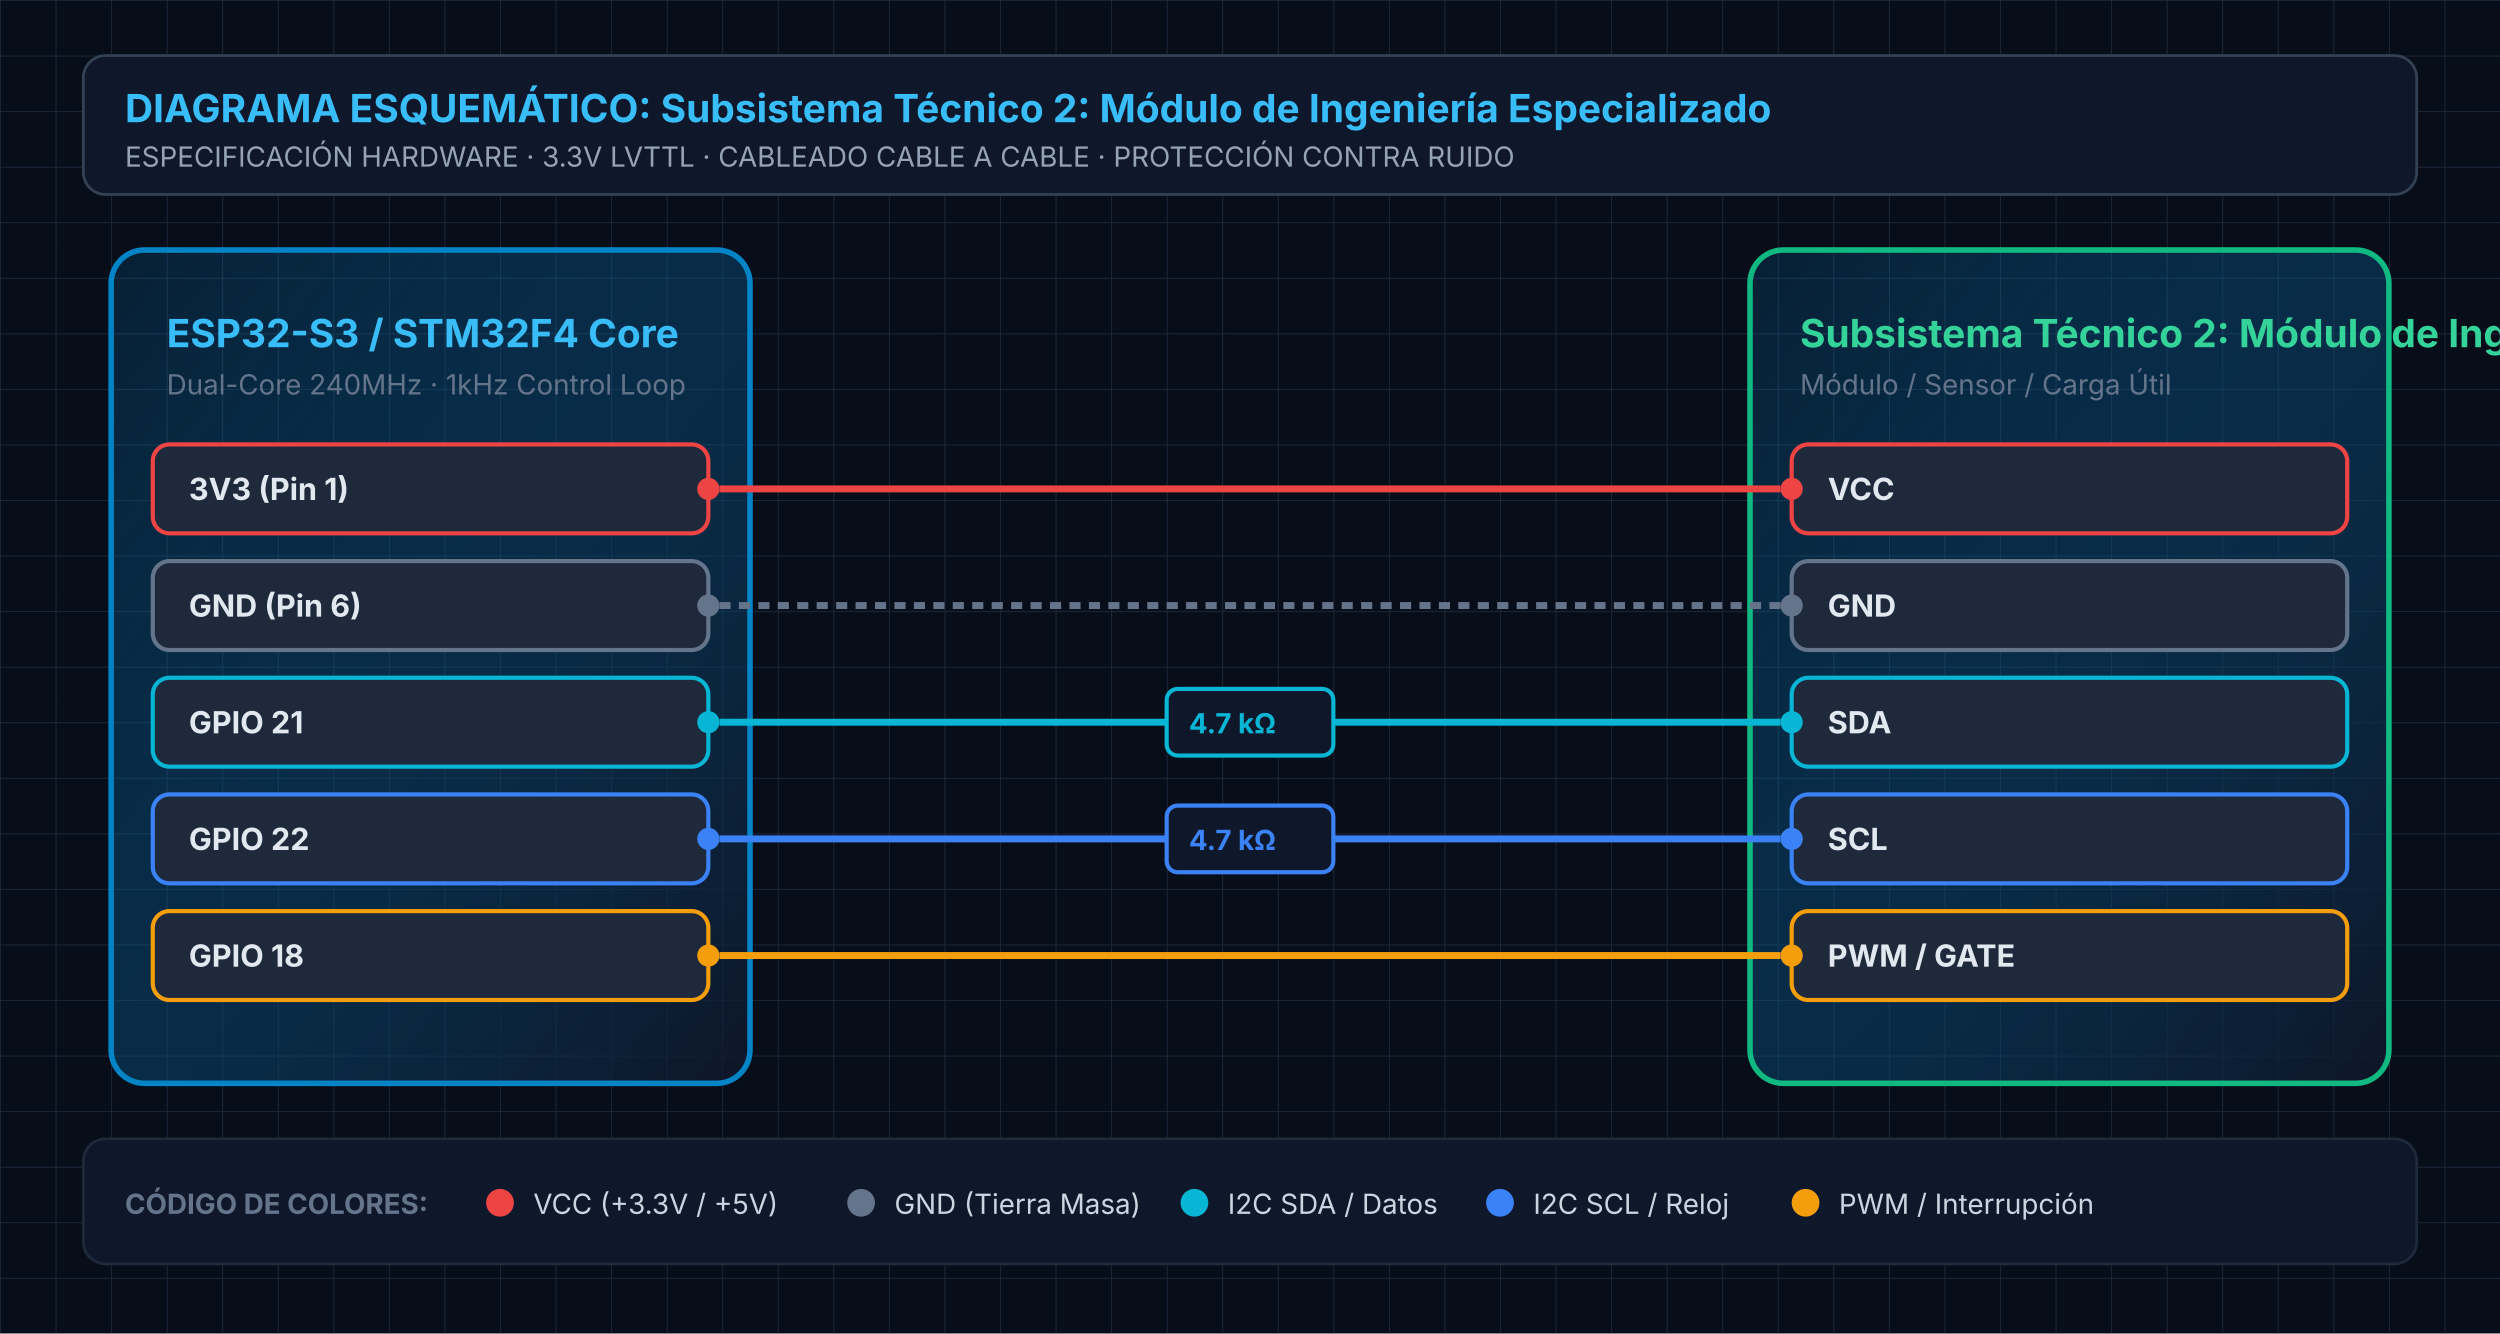
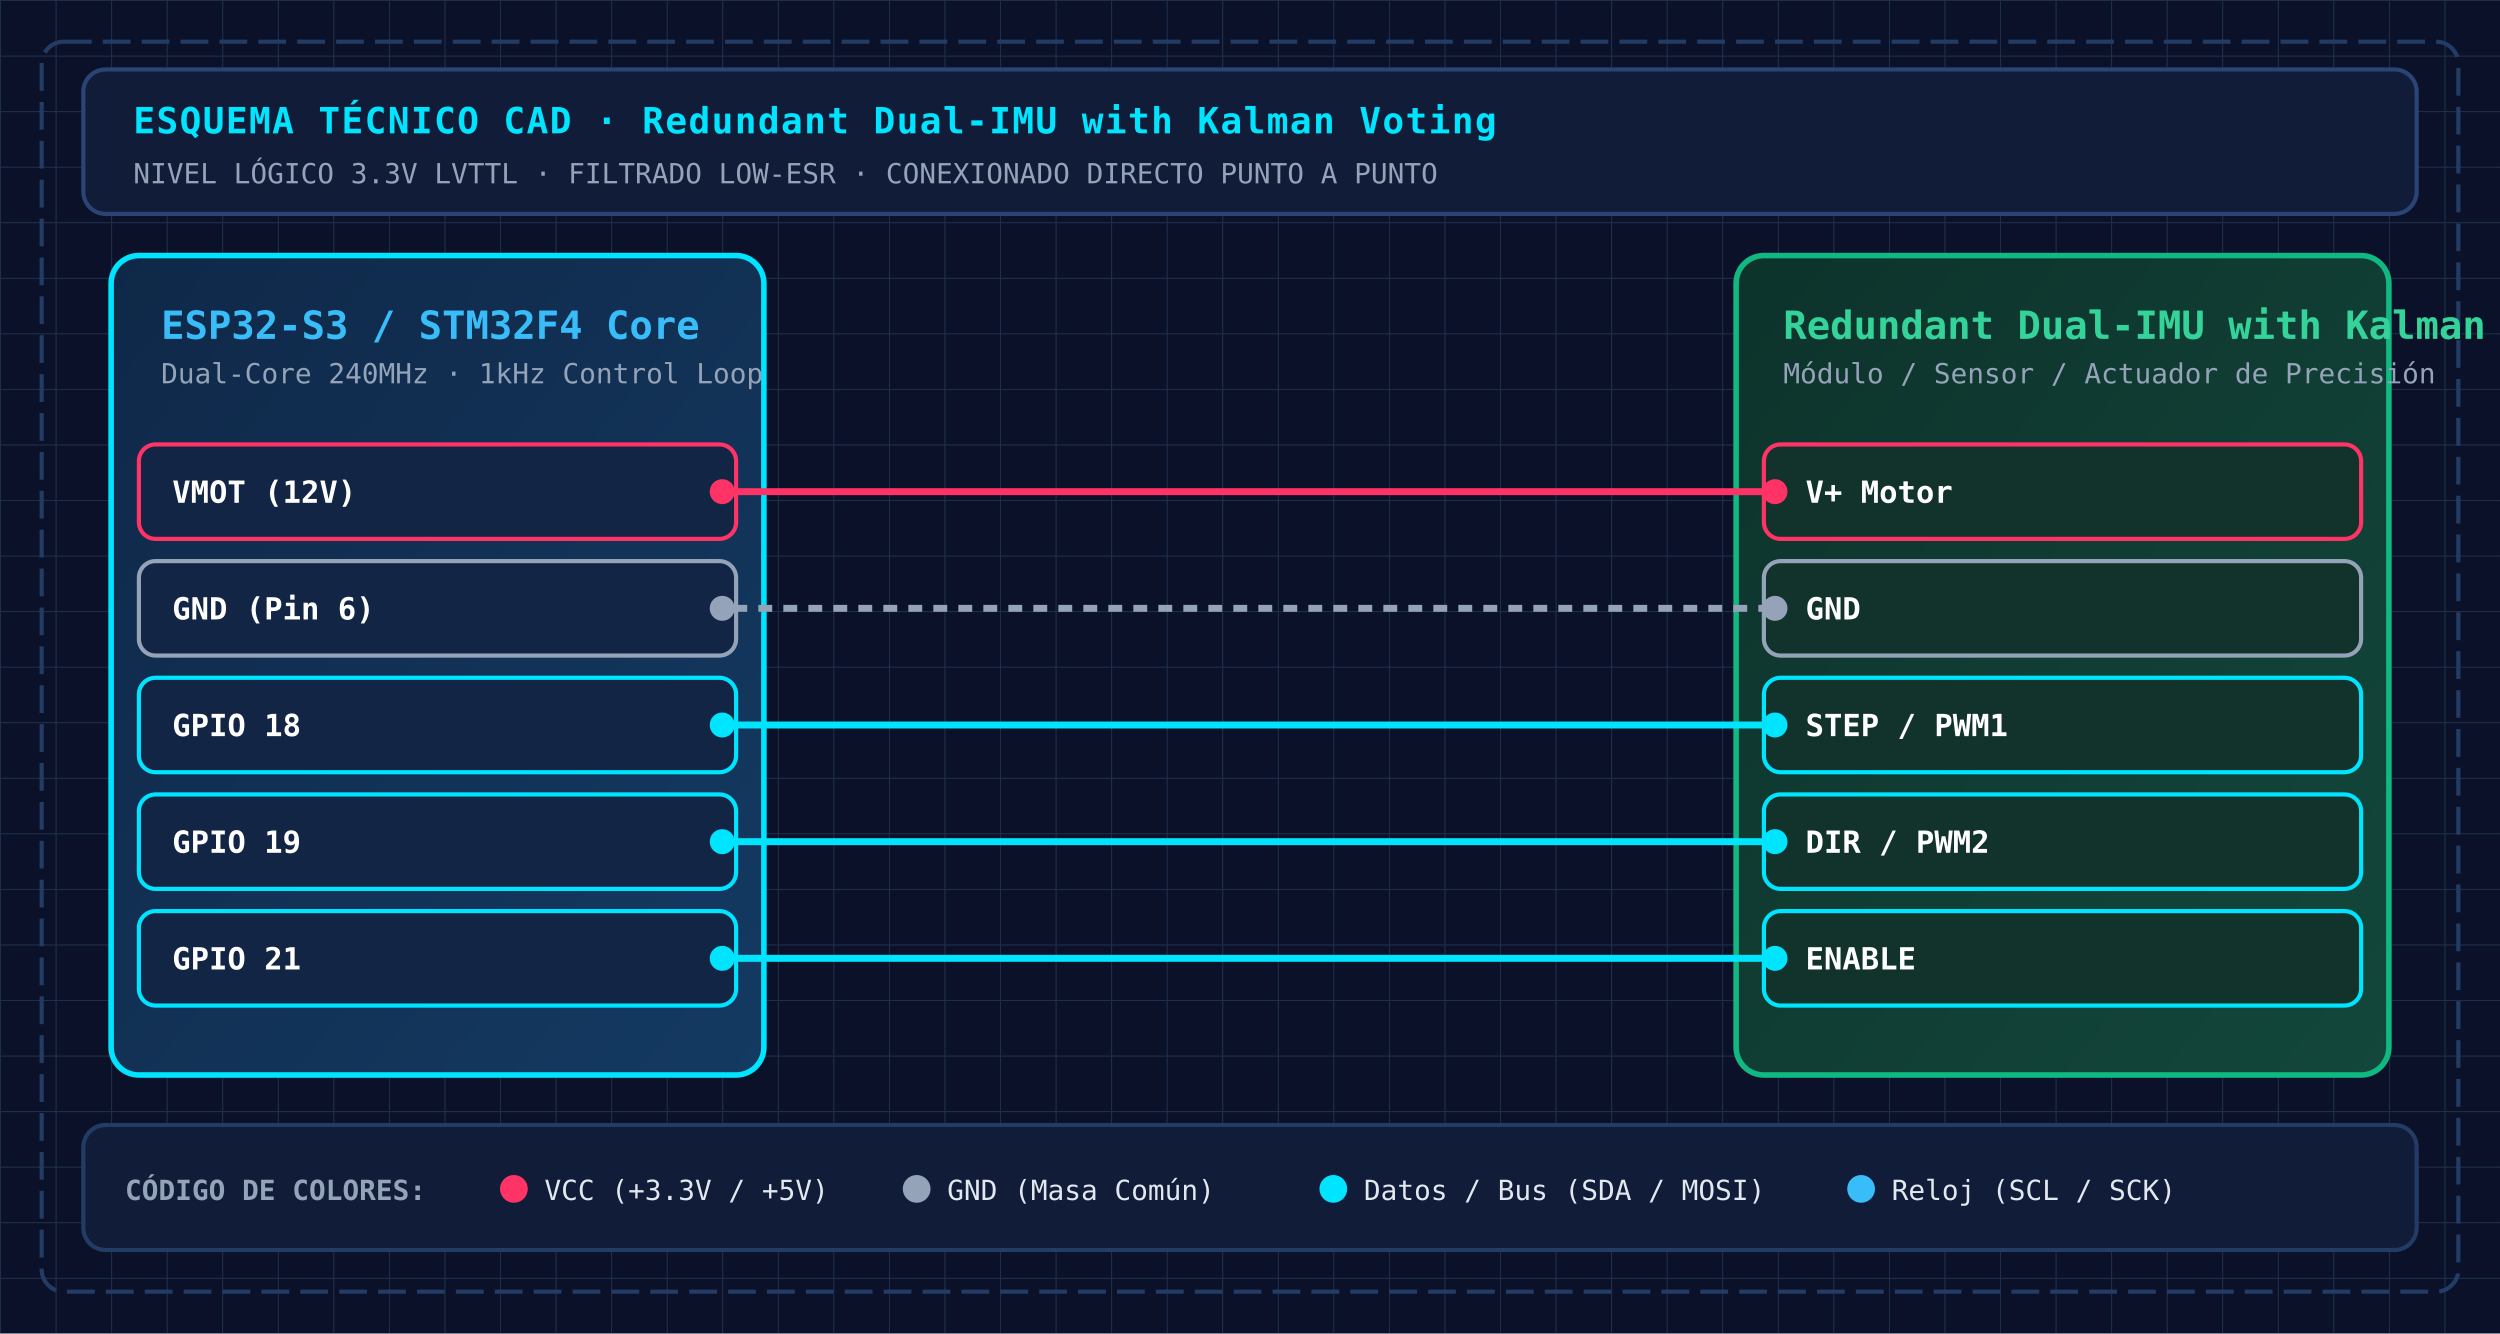
- <svg xmlns="http://www.w3.org/2000/svg" viewBox="0 0 900 480" width="100%" height="100%" style="background:#080D1A; font-family:-apple-system,BlinkMacSystemFont,monospace;">
+ <svg xmlns="http://www.w3.org/2000/svg" viewBox="0 0 900 480" width="900" height="480" style="background:#0A1128; font-family:ui-monospace,SFMono-Regular,Menlo,Monaco,Consolas,monospace;">
  <defs>
    <pattern id="grid_guide-015_2" width="20" height="20" patternUnits="userSpaceOnUse">
-       <path d="M 20 0 L 0 0 0 20" fill="none" stroke="#1E293B" stroke-width="0.6" />
+       <path d="M 20 0 L 0 0 0 20" fill="none" stroke="#1E2E4A" stroke-width="0.75" />
    </pattern>
-     <linearGradient id="glow_guide-015_2" x1="0%" y1="0%" x2="100%" y2="100%">
-       <stop offset="0%" stop-color="#0284C7" stop-opacity="0.15" />
-       <stop offset="100%" stop-color="#0F172A" stop-opacity="0.8" />
+     <linearGradient id="glow_mcu_guide-015_2" x1="0%" y1="0%" x2="100%" y2="100%">
+       <stop offset="0%" stop-color="#0F2848" />
+       <stop offset="100%" stop-color="#143A62" />
+     </linearGradient>
+     <linearGradient id="glow_mod_guide-015_2" x1="0%" y1="0%" x2="100%" y2="100%">
+       <stop offset="0%" stop-color="#0D332B" />
+       <stop offset="100%" stop-color="#13473C" />
    </linearGradient>
  </defs>
-   <rect width="100%" height="100%" fill="#080D1A" />
+   <rect width="100%" height="100%" fill="#0A1128" />
  <rect width="100%" height="100%" fill="url(#grid_guide-015_2)" />
-   <rect x="30" y="20" width="840" height="50" rx="8" fill="#0F172A" stroke="#334155" stroke-width="1" />
-   <text x="45" y="44" fill="#38BDF8" font-size="14" font-weight="bold">DIAGRAMA ESQUEMÁTICO: Subsistema Técnico 2: Módulo de Ingeniería Especializado</text>
-   <text x="45" y="60" fill="#94A3B8" font-size="10">ESPECIFICACIÓN HARDWARE · 3.3V LVTTL · CABLEADO CABLE A CABLE · PROTECCIÓN CONTRA RUIDO</text>
-   <rect x="40" y="90" width="230" height="300" rx="12" fill="url(#glow_guide-015_2)" stroke="#0284C7" stroke-width="2" />
-   <text x="60" y="125" fill="#38BDF8" font-size="14" font-weight="bold">ESP32-S3 / STM32F4 Core</text>
-   <text x="60" y="142" fill="#64748B" font-size="10">Dual-Core 240MHz · 1kHz Control Loop</text>
-   <rect x="55" y="160" width="200" height="32" rx="6" fill="#1E293B" stroke="#EF4444" stroke-width="1.5" />
-   <text x="68" y="180" fill="#E2E8F0" font-size="11" font-weight="bold">3V3 (Pin 1)</text>
-   <circle cx="255" cy="176" r="4" fill="#EF4444" />
-   <rect x="55" y="202" width="200" height="32" rx="6" fill="#1E293B" stroke="#64748B" stroke-width="1.5" />
-   <text x="68" y="222" fill="#E2E8F0" font-size="11" font-weight="bold">GND (Pin 6)</text>
-   <circle cx="255" cy="218" r="4" fill="#64748B" />
-   <rect x="55" y="244" width="200" height="32" rx="6" fill="#1E293B" stroke="#06B6D4" stroke-width="1.5" />
-   <text x="68" y="264" fill="#E2E8F0" font-size="11" font-weight="bold">GPIO 21</text>
-   <circle cx="255" cy="260" r="4" fill="#06B6D4" />
-   <rect x="55" y="286" width="200" height="32" rx="6" fill="#1E293B" stroke="#3B82F6" stroke-width="1.5" />
-   <text x="68" y="306" fill="#E2E8F0" font-size="11" font-weight="bold">GPIO 22</text>
-   <circle cx="255" cy="302" r="4" fill="#3B82F6" />
-   <rect x="55" y="328" width="200" height="32" rx="6" fill="#1E293B" stroke="#F59E0B" stroke-width="1.5" />
-   <text x="68" y="348" fill="#E2E8F0" font-size="11" font-weight="bold">GPIO 18</text>
-   <circle cx="255" cy="344" r="4" fill="#F59E0B" />
-   <rect x="630" y="90" width="230" height="300" rx="12" fill="url(#glow_guide-015_2)" stroke="#10B981" stroke-width="2" />
-   <text x="648" y="125" fill="#34D399" font-size="14" font-weight="bold">Subsistema Técnico 2: Módulo de Ing</text>
-   <text x="648" y="142" fill="#64748B" font-size="10">Módulo / Sensor / Carga Útil</text>
-   <rect x="645" y="160" width="200" height="32" rx="6" fill="#1E293B" stroke="#EF4444" stroke-width="1.5" />
-   <text x="658" y="180" fill="#E2E8F0" font-size="11" font-weight="bold">VCC</text>
-   <circle cx="645" cy="176" r="4" fill="#EF4444" />
-   <rect x="645" y="202" width="200" height="32" rx="6" fill="#1E293B" stroke="#64748B" stroke-width="1.5" />
-   <text x="658" y="222" fill="#E2E8F0" font-size="11" font-weight="bold">GND</text>
-   <circle cx="645" cy="218" r="4" fill="#64748B" />
-   <rect x="645" y="244" width="200" height="32" rx="6" fill="#1E293B" stroke="#06B6D4" stroke-width="1.5" />
-   <text x="658" y="264" fill="#E2E8F0" font-size="11" font-weight="bold">SDA</text>
-   <circle cx="645" cy="260" r="4" fill="#06B6D4" />
-   <rect x="645" y="286" width="200" height="32" rx="6" fill="#1E293B" stroke="#3B82F6" stroke-width="1.5" />
-   <text x="658" y="306" fill="#E2E8F0" font-size="11" font-weight="bold">SCL</text>
-   <circle cx="645" cy="302" r="4" fill="#3B82F6" />
-   <rect x="645" y="328" width="200" height="32" rx="6" fill="#1E293B" stroke="#F59E0B" stroke-width="1.5" />
-   <text x="658" y="348" fill="#E2E8F0" font-size="11" font-weight="bold">PWM / GATE</text>
-   <circle cx="645" cy="344" r="4" fill="#F59E0B" />
-   <path d="M 259 176 L 641 176" fill="none" stroke="#EF4444" stroke-width="2.5" />
-   <path d="M 259 218 L 641 218" fill="none" stroke="#64748B" stroke-width="2.5" stroke-dasharray="4,3" />
-   <path d="M 259 260 L 641 260" fill="none" stroke="#06B6D4" stroke-width="2.5" />
-   <path d="M 259 302 L 641 302" fill="none" stroke="#3B82F6" stroke-width="2.5" />
-   <path d="M 259 344 L 641 344" fill="none" stroke="#F59E0B" stroke-width="2.5" />
-   <rect x="420" y="248" width="60" height="24" rx="4" fill="#0F172A" stroke="#06B6D4" stroke-width="1.5" />
-   <text x="428" y="264" fill="#06B6D4" font-size="10" font-weight="bold">4.7 kΩ</text>
-   <rect x="420" y="290" width="60" height="24" rx="4" fill="#0F172A" stroke="#3B82F6" stroke-width="1.5" />
-   <text x="428" y="306" fill="#3B82F6" font-size="10" font-weight="bold">4.7 kΩ</text>
-   <rect x="30" y="410" width="840" height="45" rx="8" fill="#0F172A" stroke="#1E293B" stroke-width="1" />
-   <text x="45" y="437" fill="#64748B" font-size="10" font-weight="bold">CÓDIGO DE COLORES:</text>
-   <circle cx="180" cy="433" r="5" fill="#EF4444" />
-   <text x="192" y="437" fill="#CBD5E1" font-size="10">VCC (+3.3V / +5V)</text>
-   <circle cx="310" cy="433" r="5" fill="#64748B" />
-   <text x="322" y="437" fill="#CBD5E1" font-size="10">GND (Tierra Masa)</text>
-   <circle cx="430" cy="433" r="5" fill="#06B6D4" />
-   <text x="442" y="437" fill="#CBD5E1" font-size="10">I2C SDA / Datos</text>
-   <circle cx="540" cy="433" r="5" fill="#3B82F6" />
-   <text x="552" y="437" fill="#CBD5E1" font-size="10">I2C SCL / Reloj</text>
-   <circle cx="650" cy="433" r="5" fill="#F59E0B" />
-   <text x="662" y="437" fill="#CBD5E1" font-size="10">PWM / Interrupción</text>
+   <rect x="15" y="15" width="870" height="450" rx="8" fill="none" stroke="#233C66" stroke-width="1.5" stroke-dasharray="10,4" />
+   <rect x="30" y="25" width="840" height="52" rx="8" fill="#101C38" stroke="#2A4575" stroke-width="1.5" />
+   <text x="48" y="48" fill="#00E5FF" font-size="13" font-weight="bold" letter-spacing="0.5">ESQUEMA TÉCNICO CAD · Redundant Dual-IMU with Kalman Voting</text>
+   <text x="48" y="66" fill="#94A3B8" font-size="10">NIVEL LÓGICO 3.3V LVTTL · FILTRADO LOW-ESR · CONEXIONADO DIRECTO PUNTO A PUNTO</text>
+   <rect x="40" y="92" width="235" height="295" rx="10" fill="url(#glow_mcu_guide-015_2)" stroke="#00E5FF" stroke-width="2" />
+   <text x="58" y="122" fill="#38BDF8" font-size="14" font-weight="bold">ESP32-S3 / STM32F4 Core</text>
+   <text x="58" y="138" fill="#94A3B8" font-size="10">Dual-Core 240MHz · 1kHz Control Loop</text>
+   <rect x="50" y="160" width="215" height="34" rx="6" fill="#122544" stroke="#FF3366" stroke-width="1.5" />
+   <text x="62" y="181" fill="#FFFFFF" font-size="11" font-weight="bold">VMOT (12V)</text>
+   <circle cx="260" cy="177" r="4.5" fill="#FF3366" />
+   <rect x="50" y="202" width="215" height="34" rx="6" fill="#122544" stroke="#94A3B8" stroke-width="1.5" />
+   <text x="62" y="223" fill="#FFFFFF" font-size="11" font-weight="bold">GND (Pin 6)</text>
+   <circle cx="260" cy="219" r="4.5" fill="#94A3B8" />
+   <rect x="50" y="244" width="215" height="34" rx="6" fill="#122544" stroke="#00E5FF" stroke-width="1.5" />
+   <text x="62" y="265" fill="#FFFFFF" font-size="11" font-weight="bold">GPIO 18</text>
+   <circle cx="260" cy="261" r="4.5" fill="#00E5FF" />
+   <rect x="50" y="286" width="215" height="34" rx="6" fill="#122544" stroke="#00E5FF" stroke-width="1.5" />
+   <text x="62" y="307" fill="#FFFFFF" font-size="11" font-weight="bold">GPIO 19</text>
+   <circle cx="260" cy="303" r="4.5" fill="#00E5FF" />
+   <rect x="50" y="328" width="215" height="34" rx="6" fill="#122544" stroke="#00E5FF" stroke-width="1.5" />
+   <text x="62" y="349" fill="#FFFFFF" font-size="11" font-weight="bold">GPIO 21</text>
+   <circle cx="260" cy="345" r="4.5" fill="#00E5FF" />
+   <rect x="625" y="92" width="235" height="295" rx="10" fill="url(#glow_mod_guide-015_2)" stroke="#10B981" stroke-width="2" />
+   <text x="642" y="122" fill="#34D399" font-size="14" font-weight="bold">Redundant Dual-IMU with Kalman Voti</text>
+   <text x="642" y="138" fill="#94A3B8" font-size="10">Módulo / Sensor / Actuador de Precisión</text>
+   <rect x="635" y="160" width="215" height="34" rx="6" fill="#11332C" stroke="#FF3366" stroke-width="1.5" />
+   <text x="650" y="181" fill="#FFFFFF" font-size="11" font-weight="bold">V+ Motor</text>
+   <circle cx="639" cy="177" r="4.5" fill="#FF3366" />
+   <rect x="635" y="202" width="215" height="34" rx="6" fill="#11332C" stroke="#94A3B8" stroke-width="1.5" />
+   <text x="650" y="223" fill="#FFFFFF" font-size="11" font-weight="bold">GND</text>
+   <circle cx="639" cy="219" r="4.5" fill="#94A3B8" />
+   <rect x="635" y="244" width="215" height="34" rx="6" fill="#11332C" stroke="#00E5FF" stroke-width="1.5" />
+   <text x="650" y="265" fill="#FFFFFF" font-size="11" font-weight="bold">STEP / PWM1</text>
+   <circle cx="639" cy="261" r="4.5" fill="#00E5FF" />
+   <rect x="635" y="286" width="215" height="34" rx="6" fill="#11332C" stroke="#00E5FF" stroke-width="1.5" />
+   <text x="650" y="307" fill="#FFFFFF" font-size="11" font-weight="bold">DIR / PWM2</text>
+   <circle cx="639" cy="303" r="4.5" fill="#00E5FF" />
+   <rect x="635" y="328" width="215" height="34" rx="6" fill="#11332C" stroke="#00E5FF" stroke-width="1.5" />
+   <text x="650" y="349" fill="#FFFFFF" font-size="11" font-weight="bold">ENABLE</text>
+   <circle cx="639" cy="345" r="4.5" fill="#00E5FF" />
+   <path d="M 264 177 L 635 177" fill="none" stroke="#FF3366" stroke-width="2.5" />
+   <path d="M 264 219 L 635 219" fill="none" stroke="#94A3B8" stroke-width="2.5" stroke-dasharray="5,4" />
+   <path d="M 264 261 L 635 261" fill="none" stroke="#00E5FF" stroke-width="2.5" />
+   <path d="M 264 303 L 635 303" fill="none" stroke="#00E5FF" stroke-width="2.5" />
+   <path d="M 264 345 L 635 345" fill="none" stroke="#00E5FF" stroke-width="2.5" />
+   <rect x="30" y="405" width="840" height="45" rx="8" fill="#101C38" stroke="#233C66" stroke-width="1.5" />
+   <text x="45" y="432" fill="#94A3B8" font-size="10" font-weight="bold">CÓDIGO DE COLORES:</text>
+   <circle cx="185" cy="428" r="5" fill="#FF3366" />
+   <text x="196" y="432" fill="#E2E8F0" font-size="10">VCC (+3.3V / +5V)</text>
+   <circle cx="330" cy="428" r="5" fill="#94A3B8" />
+   <text x="341" y="432" fill="#E2E8F0" font-size="10">GND (Masa Común)</text>
+   <circle cx="480" cy="428" r="5" fill="#00E5FF" />
+   <text x="491" y="432" fill="#E2E8F0" font-size="10">Datos / Bus (SDA / MOSI)</text>
+   <circle cx="670" cy="428" r="5" fill="#38BDF8" />
+   <text x="681" y="432" fill="#E2E8F0" font-size="10">Reloj (SCL / SCK)</text>
</svg>
